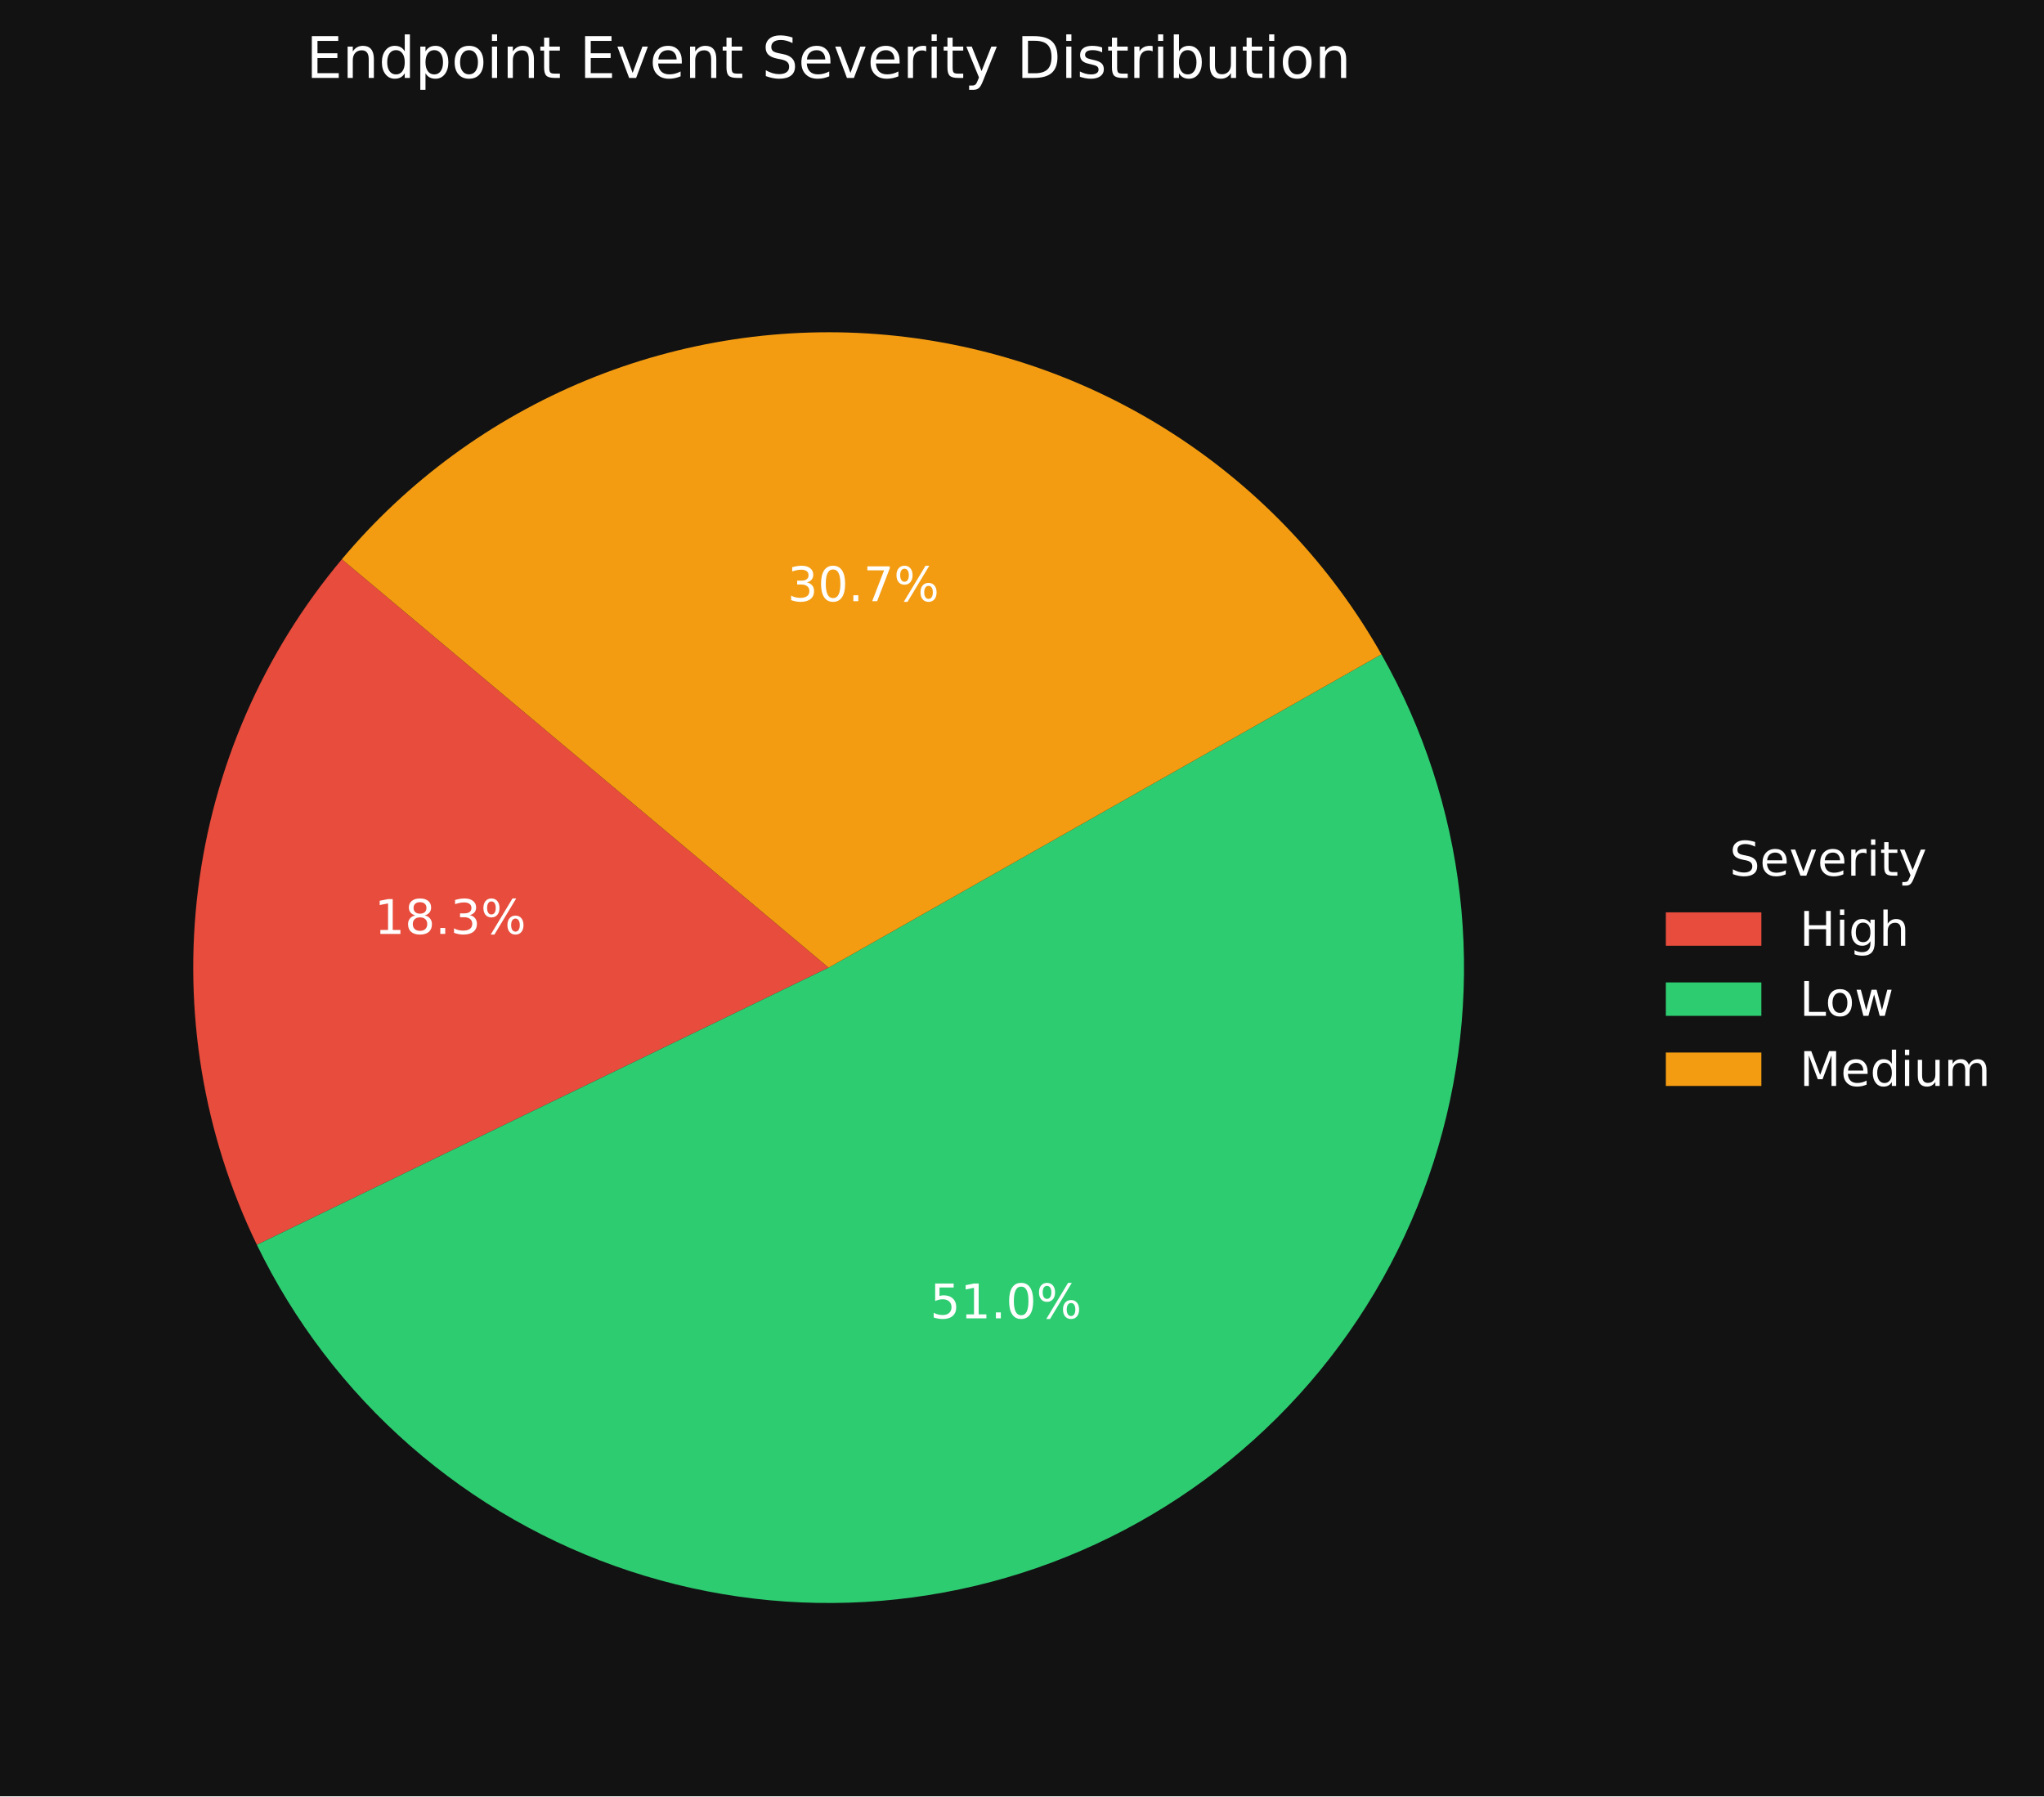
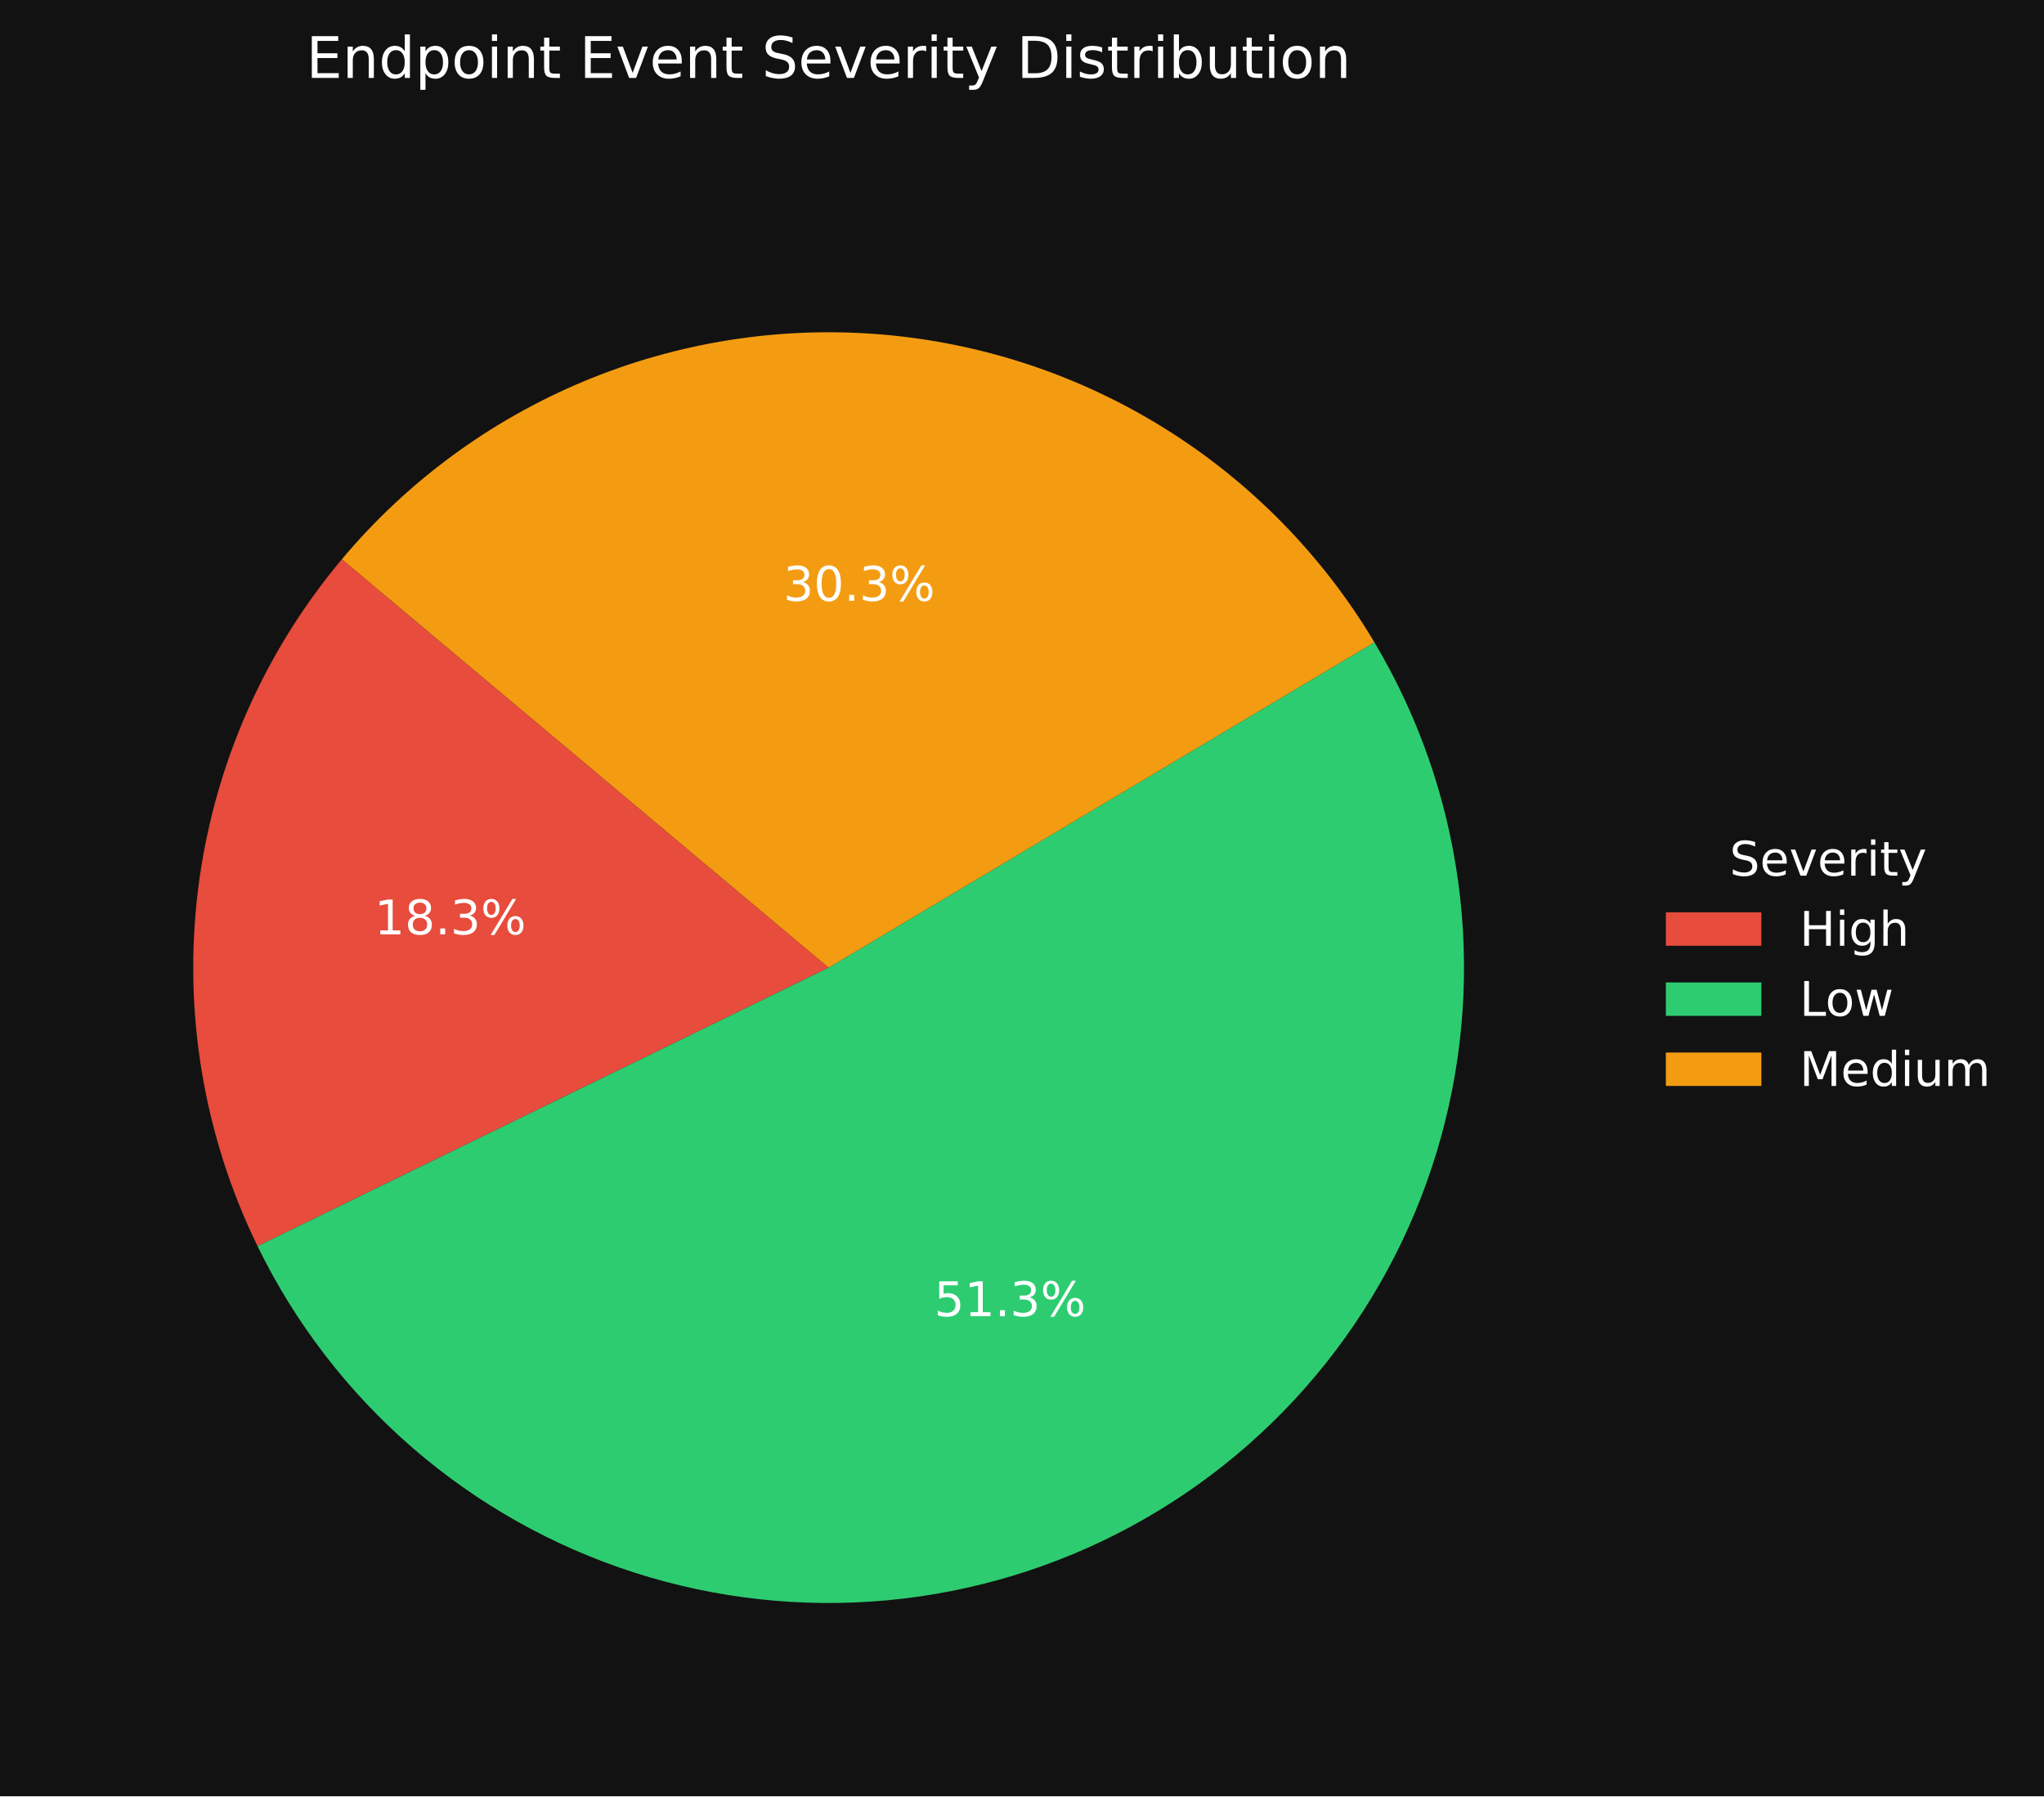
<svg xmlns="http://www.w3.org/2000/svg" xmlns:xlink="http://www.w3.org/1999/xlink" width="428.026pt" height="376.158pt" viewBox="0 0 428.026 376.158" version="1.1">
  <defs>
    <style type="text/css">*{stroke-linejoin: round; stroke-linecap: butt}</style>
  </defs>
  <g id="figure_1">
    <g id="patch_1">
      <path d="M 0 376.158  L 428.026 376.158  L 428.026 -0  L 0 -0  z " style="fill: #121212" />
    </g>
    <g id="axes_1">
      <g id="patch_2">
-         <path d="M 71.593 117.111  C 55.095 136.773 44.633 160.794 41.475 186.266  C 38.317 211.737 42.595 237.586 53.792 260.681  L 173.52 202.638  z " style="fill: #e74c3c" />
+         <path d="M 71.593 117.111  C 55.061 136.814 44.59 160.894 41.456 186.423  C 38.321 211.951 42.655 237.849 53.93 260.966  L 173.52 202.638  z " style="fill: #e74c3c" />
      </g>
      <g id="patch_3">
-         <path d="M 53.792 260.681  C 61.571 276.728 72.497 291.047 85.919 302.788  C 99.341 314.528 114.988 323.452 131.927 329.026  C 148.866 334.6 166.754 336.713 184.525 335.238  C 202.296 333.763 219.591 328.731 235.379 320.44  C 251.168 312.15 265.129 300.769 276.432 286.977  C 287.735 273.184 296.151 257.259 301.179 240.15  C 306.206 223.041 307.743 205.094 305.698 187.379  C 303.653 169.664 298.067 152.54 289.274 137.026  L 173.52 202.638  z " style="fill: #2ecc71" />
+         <path d="M 53.93 260.966  C 61.795 277.092 72.841 291.462 86.403 303.209  C 99.964 314.956 115.762 323.84 132.845 329.325  C 149.928 334.809 167.945 336.783 185.81 335.125  C 203.675 333.468 221.022 328.214 236.805 319.681  C 252.587 311.147 266.482 299.509 277.651 285.467  C 288.82 271.426 297.034 255.27 301.799 237.972  C 306.563 220.674 307.78 202.59 305.376 184.81  C 302.972 167.03 296.997 149.919 287.81 134.508  L 173.52 202.638  z " style="fill: #2ecc71" />
      </g>
      <g id="patch_4">
-         <path d="M 289.274 137.026  C 278.683 118.341 263.723 102.495 245.677 90.847  C 227.632 79.199 207.031 72.092 185.642 70.135  C 164.253 68.179 142.705 71.43 122.846 79.61  C 102.986 87.79 85.399 100.658 71.593 117.111  L 173.52 202.638  z " style="fill: #f39c12" />
+         <path d="M 287.81 134.508  C 276.938 116.27 261.857 100.897 243.832 89.677  C 225.807 78.458 205.355 71.714 184.191 70.011  C 163.027 68.308 141.76 71.695 122.173 79.889  C 102.586 88.082 85.241 100.847 71.593 117.111  L 173.52 202.638  z " style="fill: #f39c12" />
      </g>
      <g id="matplotlib.axis_1" />
      <g id="matplotlib.axis_2" />
      <g id="text_1">
-         <g style="fill: #ffffff" transform="translate(78.40951 195.574) scale(0.1 -0.1)">
+         <g style="fill: #ffffff" transform="translate(78.39787 195.6682) scale(0.1 -0.1)">
          <defs>
            <path id="DejaVuSans-31" d="M 794 531  L 1825 531  L 1825 4091  L 703 3866  L 703 4441  L 1819 4666  L 2450 4666  L 2450 531  L 3481 531  L 3481 0  L 794 0  L 794 531  z " transform="scale(0.015625)" />
            <path id="DejaVuSans-38" d="M 2034 2216  Q 1584 2216 1326 1975  Q 1069 1734 1069 1313  Q 1069 891 1326 650  Q 1584 409 2034 409  Q 2484 409 2743 651  Q 3003 894 3003 1313  Q 3003 1734 2745 1975  Q 2488 2216 2034 2216  z M 1403 2484  Q 997 2584 770 2862  Q 544 3141 544 3541  Q 544 4100 942 4425  Q 1341 4750 2034 4750  Q 2731 4750 3128 4425  Q 3525 4100 3525 3541  Q 3525 3141 3298 2862  Q 3072 2584 2669 2484  Q 3125 2378 3379 2068  Q 3634 1759 3634 1313  Q 3634 634 3220 271  Q 2806 -91 2034 -91  Q 1263 -91 848 271  Q 434 634 434 1313  Q 434 1759 690 2068  Q 947 2378 1403 2484  z M 1172 3481  Q 1172 3119 1398 2916  Q 1625 2713 2034 2713  Q 2441 2713 2670 2916  Q 2900 3119 2900 3481  Q 2900 3844 2670 4047  Q 2441 4250 2034 4250  Q 1625 4250 1398 4047  Q 1172 3844 1172 3481  z " transform="scale(0.015625)" />
            <path id="DejaVuSans-2e" d="M 684 794  L 1344 794  L 1344 0  L 684 0  L 684 794  z " transform="scale(0.015625)" />
            <path id="DejaVuSans-33" d="M 2597 2516  Q 3050 2419 3304 2112  Q 3559 1806 3559 1356  Q 3559 666 3084 287  Q 2609 -91 1734 -91  Q 1441 -91 1130 -33  Q 819 25 488 141  L 488 750  Q 750 597 1062 519  Q 1375 441 1716 441  Q 2309 441 2620 675  Q 2931 909 2931 1356  Q 2931 1769 2642 2001  Q 2353 2234 1838 2234  L 1294 2234  L 1294 2753  L 1863 2753  Q 2328 2753 2575 2939  Q 2822 3125 2822 3475  Q 2822 3834 2567 4026  Q 2313 4219 1838 4219  Q 1578 4219 1281 4162  Q 984 4106 628 3988  L 628 4550  Q 988 4650 1302 4700  Q 1616 4750 1894 4750  Q 2613 4750 3031 4423  Q 3450 4097 3450 3541  Q 3450 3153 3228 2886  Q 3006 2619 2597 2516  z " transform="scale(0.015625)" />
            <path id="DejaVuSans-25" d="M 4653 2053  Q 4381 2053 4226 1822  Q 4072 1591 4072 1178  Q 4072 772 4226 539  Q 4381 306 4653 306  Q 4919 306 5073 539  Q 5228 772 5228 1178  Q 5228 1588 5073 1820  Q 4919 2053 4653 2053  z M 4653 2450  Q 5147 2450 5437 2106  Q 5728 1763 5728 1178  Q 5728 594 5436 251  Q 5144 -91 4653 -91  Q 4153 -91 3862 251  Q 3572 594 3572 1178  Q 3572 1766 3864 2108  Q 4156 2450 4653 2450  z M 1428 4353  Q 1159 4353 1004 4120  Q 850 3888 850 3481  Q 850 3069 1003 2837  Q 1156 2606 1428 2606  Q 1700 2606 1854 2837  Q 2009 3069 2009 3481  Q 2009 3884 1853 4118  Q 1697 4353 1428 4353  z M 4250 4750  L 4750 4750  L 1831 -91  L 1331 -91  L 4250 4750  z M 1428 4750  Q 1922 4750 2215 4408  Q 2509 4066 2509 3481  Q 2509 2891 2217 2550  Q 1925 2209 1428 2209  Q 931 2209 642 2551  Q 353 2894 353 3481  Q 353 4063 643 4406  Q 934 4750 1428 4750  z " transform="scale(0.015625)" />
          </defs>
          <use xlink:href="#DejaVuSans-31" />
          <use xlink:href="#DejaVuSans-38" transform="translate(63.62305 0)" />
          <use xlink:href="#DejaVuSans-2e" transform="translate(127.2461 0)" />
          <use xlink:href="#DejaVuSans-33" transform="translate(159.0332 0)" />
          <use xlink:href="#DejaVuSans-25" transform="translate(222.6562 0)" />
        </g>
      </g>
      <g id="text_2">
-         <g style="fill: #ffffff" transform="translate(194.752 276.0787) scale(0.1 -0.1)">
+         <g style="fill: #ffffff" transform="translate(195.6072 275.623) scale(0.1 -0.1)">
          <defs>
            <path id="DejaVuSans-35" d="M 691 4666  L 3169 4666  L 3169 4134  L 1269 4134  L 1269 2991  Q 1406 3038 1543 3061  Q 1681 3084 1819 3084  Q 2600 3084 3056 2656  Q 3513 2228 3513 1497  Q 3513 744 3044 326  Q 2575 -91 1722 -91  Q 1428 -91 1123 -41  Q 819 9 494 109  L 494 744  Q 775 591 1075 516  Q 1375 441 1709 441  Q 2250 441 2565 725  Q 2881 1009 2881 1497  Q 2881 1984 2565 2268  Q 2250 2553 1709 2553  Q 1456 2553 1204 2497  Q 953 2441 691 2322  L 691 4666  z " transform="scale(0.015625)" />
-             <path id="DejaVuSans-30" d="M 2034 4250  Q 1547 4250 1301 3770  Q 1056 3291 1056 2328  Q 1056 1369 1301 889  Q 1547 409 2034 409  Q 2525 409 2770 889  Q 3016 1369 3016 2328  Q 3016 3291 2770 3770  Q 2525 4250 2034 4250  z M 2034 4750  Q 2819 4750 3233 4129  Q 3647 3509 3647 2328  Q 3647 1150 3233 529  Q 2819 -91 2034 -91  Q 1250 -91 836 529  Q 422 1150 422 2328  Q 422 3509 836 4129  Q 1250 4750 2034 4750  z " transform="scale(0.015625)" />
          </defs>
          <use xlink:href="#DejaVuSans-35" />
          <use xlink:href="#DejaVuSans-31" transform="translate(63.62305 0)" />
          <use xlink:href="#DejaVuSans-2e" transform="translate(127.2461 0)" />
-           <use xlink:href="#DejaVuSans-30" transform="translate(159.0332 0)" />
+           <use xlink:href="#DejaVuSans-33" transform="translate(159.0332 0)" />
          <use xlink:href="#DejaVuSans-25" transform="translate(222.6562 0)" />
        </g>
      </g>
      <g id="text_3">
-         <g style="fill: #ffffff" transform="translate(164.9098 125.8959) scale(0.1 -0.1)">
+         <g style="fill: #ffffff" transform="translate(164.039 125.8211) scale(0.1 -0.1)">
          <defs>
-             <path id="DejaVuSans-37" d="M 525 4666  L 3525 4666  L 3525 4397  L 1831 0  L 1172 0  L 2766 4134  L 525 4134  L 525 4666  z " transform="scale(0.015625)" />
+             <path id="DejaVuSans-30" d="M 2034 4250  Q 1547 4250 1301 3770  Q 1056 3291 1056 2328  Q 1056 1369 1301 889  Q 1547 409 2034 409  Q 2525 409 2770 889  Q 3016 1369 3016 2328  Q 3016 3291 2770 3770  Q 2525 4250 2034 4250  z M 2034 4750  Q 2819 4750 3233 4129  Q 3647 3509 3647 2328  Q 3647 1150 3233 529  Q 2819 -91 2034 -91  Q 1250 -91 836 529  Q 422 1150 422 2328  Q 422 3509 836 4129  Q 1250 4750 2034 4750  z " transform="scale(0.015625)" />
          </defs>
          <use xlink:href="#DejaVuSans-33" />
          <use xlink:href="#DejaVuSans-30" transform="translate(63.62305 0)" />
          <use xlink:href="#DejaVuSans-2e" transform="translate(127.2461 0)" />
-           <use xlink:href="#DejaVuSans-37" transform="translate(159.0332 0)" />
+           <use xlink:href="#DejaVuSans-33" transform="translate(159.0332 0)" />
          <use xlink:href="#DejaVuSans-25" transform="translate(222.6562 0)" />
        </g>
      </g>
      <g id="text_4">
        <g style="fill: #ffffff" transform="translate(64.12219 16.31812) scale(0.12 -0.12)">
          <defs>
            <path id="DejaVuSans-45" d="M 628 4666  L 3578 4666  L 3578 4134  L 1259 4134  L 1259 2753  L 3481 2753  L 3481 2222  L 1259 2222  L 1259 531  L 3634 531  L 3634 0  L 628 0  L 628 4666  z " transform="scale(0.015625)" />
            <path id="DejaVuSans-6e" d="M 3513 2113  L 3513 0  L 2938 0  L 2938 2094  Q 2938 2591 2744 2837  Q 2550 3084 2163 3084  Q 1697 3084 1428 2787  Q 1159 2491 1159 1978  L 1159 0  L 581 0  L 581 3500  L 1159 3500  L 1159 2956  Q 1366 3272 1645 3428  Q 1925 3584 2291 3584  Q 2894 3584 3203 3211  Q 3513 2838 3513 2113  z " transform="scale(0.015625)" />
            <path id="DejaVuSans-64" d="M 2906 2969  L 2906 4863  L 3481 4863  L 3481 0  L 2906 0  L 2906 525  Q 2725 213 2448 61  Q 2172 -91 1784 -91  Q 1150 -91 751 415  Q 353 922 353 1747  Q 353 2572 751 3078  Q 1150 3584 1784 3584  Q 2172 3584 2448 3432  Q 2725 3281 2906 2969  z M 947 1747  Q 947 1113 1208 752  Q 1469 391 1925 391  Q 2381 391 2643 752  Q 2906 1113 2906 1747  Q 2906 2381 2643 2742  Q 2381 3103 1925 3103  Q 1469 3103 1208 2742  Q 947 2381 947 1747  z " transform="scale(0.015625)" />
            <path id="DejaVuSans-70" d="M 1159 525  L 1159 -1331  L 581 -1331  L 581 3500  L 1159 3500  L 1159 2969  Q 1341 3281 1617 3432  Q 1894 3584 2278 3584  Q 2916 3584 3314 3078  Q 3713 2572 3713 1747  Q 3713 922 3314 415  Q 2916 -91 2278 -91  Q 1894 -91 1617 61  Q 1341 213 1159 525  z M 3116 1747  Q 3116 2381 2855 2742  Q 2594 3103 2138 3103  Q 1681 3103 1420 2742  Q 1159 2381 1159 1747  Q 1159 1113 1420 752  Q 1681 391 2138 391  Q 2594 391 2855 752  Q 3116 1113 3116 1747  z " transform="scale(0.015625)" />
            <path id="DejaVuSans-6f" d="M 1959 3097  Q 1497 3097 1228 2736  Q 959 2375 959 1747  Q 959 1119 1226 758  Q 1494 397 1959 397  Q 2419 397 2687 759  Q 2956 1122 2956 1747  Q 2956 2369 2687 2733  Q 2419 3097 1959 3097  z M 1959 3584  Q 2709 3584 3137 3096  Q 3566 2609 3566 1747  Q 3566 888 3137 398  Q 2709 -91 1959 -91  Q 1206 -91 779 398  Q 353 888 353 1747  Q 353 2609 779 3096  Q 1206 3584 1959 3584  z " transform="scale(0.015625)" />
            <path id="DejaVuSans-69" d="M 603 3500  L 1178 3500  L 1178 0  L 603 0  L 603 3500  z M 603 4863  L 1178 4863  L 1178 4134  L 603 4134  L 603 4863  z " transform="scale(0.015625)" />
            <path id="DejaVuSans-74" d="M 1172 4494  L 1172 3500  L 2356 3500  L 2356 3053  L 1172 3053  L 1172 1153  Q 1172 725 1289 603  Q 1406 481 1766 481  L 2356 481  L 2356 0  L 1766 0  Q 1100 0 847 248  Q 594 497 594 1153  L 594 3053  L 172 3053  L 172 3500  L 594 3500  L 594 4494  L 1172 4494  z " transform="scale(0.015625)" />
            <path id="DejaVuSans-20" transform="scale(0.015625)" />
            <path id="DejaVuSans-76" d="M 191 3500  L 800 3500  L 1894 563  L 2988 3500  L 3597 3500  L 2284 0  L 1503 0  L 191 3500  z " transform="scale(0.015625)" />
            <path id="DejaVuSans-65" d="M 3597 1894  L 3597 1613  L 953 1613  Q 991 1019 1311 708  Q 1631 397 2203 397  Q 2534 397 2845 478  Q 3156 559 3463 722  L 3463 178  Q 3153 47 2828 -22  Q 2503 -91 2169 -91  Q 1331 -91 842 396  Q 353 884 353 1716  Q 353 2575 817 3079  Q 1281 3584 2069 3584  Q 2775 3584 3186 3129  Q 3597 2675 3597 1894  z M 3022 2063  Q 3016 2534 2758 2815  Q 2500 3097 2075 3097  Q 1594 3097 1305 2825  Q 1016 2553 972 2059  L 3022 2063  z " transform="scale(0.015625)" />
            <path id="DejaVuSans-53" d="M 3425 4513  L 3425 3897  Q 3066 4069 2747 4153  Q 2428 4238 2131 4238  Q 1616 4238 1336 4038  Q 1056 3838 1056 3469  Q 1056 3159 1242 3001  Q 1428 2844 1947 2747  L 2328 2669  Q 3034 2534 3370 2195  Q 3706 1856 3706 1288  Q 3706 609 3251 259  Q 2797 -91 1919 -91  Q 1588 -91 1214 -16  Q 841 59 441 206  L 441 856  Q 825 641 1194 531  Q 1563 422 1919 422  Q 2459 422 2753 634  Q 3047 847 3047 1241  Q 3047 1584 2836 1778  Q 2625 1972 2144 2069  L 1759 2144  Q 1053 2284 737 2584  Q 422 2884 422 3419  Q 422 4038 858 4394  Q 1294 4750 2059 4750  Q 2388 4750 2728 4690  Q 3069 4631 3425 4513  z " transform="scale(0.015625)" />
            <path id="DejaVuSans-72" d="M 2631 2963  Q 2534 3019 2420 3045  Q 2306 3072 2169 3072  Q 1681 3072 1420 2755  Q 1159 2438 1159 1844  L 1159 0  L 581 0  L 581 3500  L 1159 3500  L 1159 2956  Q 1341 3275 1631 3429  Q 1922 3584 2338 3584  Q 2397 3584 2469 3576  Q 2541 3569 2628 3553  L 2631 2963  z " transform="scale(0.015625)" />
            <path id="DejaVuSans-79" d="M 2059 -325  Q 1816 -950 1584 -1140  Q 1353 -1331 966 -1331  L 506 -1331  L 506 -850  L 844 -850  Q 1081 -850 1212 -737  Q 1344 -625 1503 -206  L 1606 56  L 191 3500  L 800 3500  L 1894 763  L 2988 3500  L 3597 3500  L 2059 -325  z " transform="scale(0.015625)" />
            <path id="DejaVuSans-44" d="M 1259 4147  L 1259 519  L 2022 519  Q 2988 519 3436 956  Q 3884 1394 3884 2338  Q 3884 3275 3436 3711  Q 2988 4147 2022 4147  L 1259 4147  z M 628 4666  L 1925 4666  Q 3281 4666 3915 4102  Q 4550 3538 4550 2338  Q 4550 1131 3912 565  Q 3275 0 1925 0  L 628 0  L 628 4666  z " transform="scale(0.015625)" />
            <path id="DejaVuSans-73" d="M 2834 3397  L 2834 2853  Q 2591 2978 2328 3040  Q 2066 3103 1784 3103  Q 1356 3103 1142 2972  Q 928 2841 928 2578  Q 928 2378 1081 2264  Q 1234 2150 1697 2047  L 1894 2003  Q 2506 1872 2764 1633  Q 3022 1394 3022 966  Q 3022 478 2636 193  Q 2250 -91 1575 -91  Q 1294 -91 989 -36  Q 684 19 347 128  L 347 722  Q 666 556 975 473  Q 1284 391 1588 391  Q 1994 391 2212 530  Q 2431 669 2431 922  Q 2431 1156 2273 1281  Q 2116 1406 1581 1522  L 1381 1569  Q 847 1681 609 1914  Q 372 2147 372 2553  Q 372 3047 722 3315  Q 1072 3584 1716 3584  Q 2034 3584 2315 3537  Q 2597 3491 2834 3397  z " transform="scale(0.015625)" />
            <path id="DejaVuSans-62" d="M 3116 1747  Q 3116 2381 2855 2742  Q 2594 3103 2138 3103  Q 1681 3103 1420 2742  Q 1159 2381 1159 1747  Q 1159 1113 1420 752  Q 1681 391 2138 391  Q 2594 391 2855 752  Q 3116 1113 3116 1747  z M 1159 2969  Q 1341 3281 1617 3432  Q 1894 3584 2278 3584  Q 2916 3584 3314 3078  Q 3713 2572 3713 1747  Q 3713 922 3314 415  Q 2916 -91 2278 -91  Q 1894 -91 1617 61  Q 1341 213 1159 525  L 1159 0  L 581 0  L 581 4863  L 1159 4863  L 1159 2969  z " transform="scale(0.015625)" />
            <path id="DejaVuSans-75" d="M 544 1381  L 544 3500  L 1119 3500  L 1119 1403  Q 1119 906 1312 657  Q 1506 409 1894 409  Q 2359 409 2629 706  Q 2900 1003 2900 1516  L 2900 3500  L 3475 3500  L 3475 0  L 2900 0  L 2900 538  Q 2691 219 2414 64  Q 2138 -91 1772 -91  Q 1169 -91 856 284  Q 544 659 544 1381  z M 1991 3584  L 1991 3584  z " transform="scale(0.015625)" />
          </defs>
          <use xlink:href="#DejaVuSans-45" />
          <use xlink:href="#DejaVuSans-6e" transform="translate(63.18359 0)" />
          <use xlink:href="#DejaVuSans-64" transform="translate(126.5625 0)" />
          <use xlink:href="#DejaVuSans-70" transform="translate(190.0391 0)" />
          <use xlink:href="#DejaVuSans-6f" transform="translate(253.5156 0)" />
          <use xlink:href="#DejaVuSans-69" transform="translate(314.6973 0)" />
          <use xlink:href="#DejaVuSans-6e" transform="translate(342.4805 0)" />
          <use xlink:href="#DejaVuSans-74" transform="translate(405.8594 0)" />
          <use xlink:href="#DejaVuSans-20" transform="translate(445.0684 0)" />
          <use xlink:href="#DejaVuSans-45" transform="translate(476.8555 0)" />
          <use xlink:href="#DejaVuSans-76" transform="translate(540.0391 0)" />
          <use xlink:href="#DejaVuSans-65" transform="translate(599.2188 0)" />
          <use xlink:href="#DejaVuSans-6e" transform="translate(660.7422 0)" />
          <use xlink:href="#DejaVuSans-74" transform="translate(724.1211 0)" />
          <use xlink:href="#DejaVuSans-20" transform="translate(763.3301 0)" />
          <use xlink:href="#DejaVuSans-53" transform="translate(795.1172 0)" />
          <use xlink:href="#DejaVuSans-65" transform="translate(858.5938 0)" />
          <use xlink:href="#DejaVuSans-76" transform="translate(920.1172 0)" />
          <use xlink:href="#DejaVuSans-65" transform="translate(979.2969 0)" />
          <use xlink:href="#DejaVuSans-72" transform="translate(1040.82 0)" />
          <use xlink:href="#DejaVuSans-69" transform="translate(1081.934 0)" />
          <use xlink:href="#DejaVuSans-74" transform="translate(1109.717 0)" />
          <use xlink:href="#DejaVuSans-79" transform="translate(1148.926 0)" />
          <use xlink:href="#DejaVuSans-20" transform="translate(1208.105 0)" />
          <use xlink:href="#DejaVuSans-44" transform="translate(1239.893 0)" />
          <use xlink:href="#DejaVuSans-69" transform="translate(1316.895 0)" />
          <use xlink:href="#DejaVuSans-73" transform="translate(1344.678 0)" />
          <use xlink:href="#DejaVuSans-74" transform="translate(1396.777 0)" />
          <use xlink:href="#DejaVuSans-72" transform="translate(1435.986 0)" />
          <use xlink:href="#DejaVuSans-69" transform="translate(1477.1 0)" />
          <use xlink:href="#DejaVuSans-62" transform="translate(1504.883 0)" />
          <use xlink:href="#DejaVuSans-75" transform="translate(1568.359 0)" />
          <use xlink:href="#DejaVuSans-74" transform="translate(1631.738 0)" />
          <use xlink:href="#DejaVuSans-69" transform="translate(1670.947 0)" />
          <use xlink:href="#DejaVuSans-6f" transform="translate(1698.73 0)" />
          <use xlink:href="#DejaVuSans-6e" transform="translate(1759.912 0)" />
        </g>
      </g>
      <g id="legend_1">
        <g id="text_5">
          <g style="fill: #ffffff" transform="translate(362.1822 183.3803) scale(0.1 -0.1)">
            <use xlink:href="#DejaVuSans-53" />
            <use xlink:href="#DejaVuSans-65" transform="translate(63.47656 0)" />
            <use xlink:href="#DejaVuSans-76" transform="translate(125 0)" />
            <use xlink:href="#DejaVuSans-65" transform="translate(184.1797 0)" />
            <use xlink:href="#DejaVuSans-72" transform="translate(245.7031 0)" />
            <use xlink:href="#DejaVuSans-69" transform="translate(286.8164 0)" />
            <use xlink:href="#DejaVuSans-74" transform="translate(314.5996 0)" />
            <use xlink:href="#DejaVuSans-79" transform="translate(353.8086 0)" />
          </g>
        </g>
        <g id="patch_5">
          <path d="M 348.84 198.058  L 368.84 198.058  L 368.84 191.058  L 348.84 191.058  z " style="fill: #e74c3c" />
        </g>
        <g id="text_6">
          <g style="fill: #ffffff" transform="translate(376.84 198.0584) scale(0.1 -0.1)">
            <defs>
              <path id="DejaVuSans-48" d="M 628 4666  L 1259 4666  L 1259 2753  L 3553 2753  L 3553 4666  L 4184 4666  L 4184 0  L 3553 0  L 3553 2222  L 1259 2222  L 1259 0  L 628 0  L 628 4666  z " transform="scale(0.015625)" />
              <path id="DejaVuSans-67" d="M 2906 1791  Q 2906 2416 2648 2759  Q 2391 3103 1925 3103  Q 1463 3103 1205 2759  Q 947 2416 947 1791  Q 947 1169 1205 825  Q 1463 481 1925 481  Q 2391 481 2648 825  Q 2906 1169 2906 1791  z M 3481 434  Q 3481 -459 3084 -895  Q 2688 -1331 1869 -1331  Q 1566 -1331 1297 -1286  Q 1028 -1241 775 -1147  L 775 -588  Q 1028 -725 1275 -790  Q 1522 -856 1778 -856  Q 2344 -856 2625 -561  Q 2906 -266 2906 331  L 2906 616  Q 2728 306 2450 153  Q 2172 0 1784 0  Q 1141 0 747 490  Q 353 981 353 1791  Q 353 2603 747 3093  Q 1141 3584 1784 3584  Q 2172 3584 2450 3431  Q 2728 3278 2906 2969  L 2906 3500  L 3481 3500  L 3481 434  z " transform="scale(0.015625)" />
              <path id="DejaVuSans-68" d="M 3513 2113  L 3513 0  L 2938 0  L 2938 2094  Q 2938 2591 2744 2837  Q 2550 3084 2163 3084  Q 1697 3084 1428 2787  Q 1159 2491 1159 1978  L 1159 0  L 581 0  L 581 4863  L 1159 4863  L 1159 2956  Q 1366 3272 1645 3428  Q 1925 3584 2291 3584  Q 2894 3584 3203 3211  Q 3513 2838 3513 2113  z " transform="scale(0.015625)" />
            </defs>
            <use xlink:href="#DejaVuSans-48" />
            <use xlink:href="#DejaVuSans-69" transform="translate(75.19531 0)" />
            <use xlink:href="#DejaVuSans-67" transform="translate(102.9785 0)" />
            <use xlink:href="#DejaVuSans-68" transform="translate(166.4551 0)" />
          </g>
        </g>
        <g id="patch_6">
          <path d="M 348.84 212.737  L 368.84 212.737  L 368.84 205.737  L 348.84 205.737  z " style="fill: #2ecc71" />
        </g>
        <g id="text_7">
          <g style="fill: #ffffff" transform="translate(376.84 212.7366) scale(0.1 -0.1)">
            <defs>
              <path id="DejaVuSans-4c" d="M 628 4666  L 1259 4666  L 1259 531  L 3531 531  L 3531 0  L 628 0  L 628 4666  z " transform="scale(0.015625)" />
              <path id="DejaVuSans-77" d="M 269 3500  L 844 3500  L 1563 769  L 2278 3500  L 2956 3500  L 3675 769  L 4391 3500  L 4966 3500  L 4050 0  L 3372 0  L 2619 2869  L 1863 0  L 1184 0  L 269 3500  z " transform="scale(0.015625)" />
            </defs>
            <use xlink:href="#DejaVuSans-4c" />
            <use xlink:href="#DejaVuSans-6f" transform="translate(53.96289 0)" />
            <use xlink:href="#DejaVuSans-77" transform="translate(115.1445 0)" />
          </g>
        </g>
        <g id="patch_7">
          <path d="M 348.84 227.415  L 368.84 227.415  L 368.84 220.415  L 348.84 220.415  z " style="fill: #f39c12" />
        </g>
        <g id="text_8">
          <g style="fill: #ffffff" transform="translate(376.84 227.4147) scale(0.1 -0.1)">
            <defs>
              <path id="DejaVuSans-4d" d="M 628 4666  L 1569 4666  L 2759 1491  L 3956 4666  L 4897 4666  L 4897 0  L 4281 0  L 4281 4097  L 3078 897  L 2444 897  L 1241 4097  L 1241 0  L 628 0  L 628 4666  z " transform="scale(0.015625)" />
              <path id="DejaVuSans-6d" d="M 3328 2828  Q 3544 3216 3844 3400  Q 4144 3584 4550 3584  Q 5097 3584 5394 3201  Q 5691 2819 5691 2113  L 5691 0  L 5113 0  L 5113 2094  Q 5113 2597 4934 2840  Q 4756 3084 4391 3084  Q 3944 3084 3684 2787  Q 3425 2491 3425 1978  L 3425 0  L 2847 0  L 2847 2094  Q 2847 2600 2669 2842  Q 2491 3084 2119 3084  Q 1678 3084 1418 2786  Q 1159 2488 1159 1978  L 1159 0  L 581 0  L 581 3500  L 1159 3500  L 1159 2956  Q 1356 3278 1631 3431  Q 1906 3584 2284 3584  Q 2666 3584 2933 3390  Q 3200 3197 3328 2828  z " transform="scale(0.015625)" />
            </defs>
            <use xlink:href="#DejaVuSans-4d" />
            <use xlink:href="#DejaVuSans-65" transform="translate(86.2793 0)" />
            <use xlink:href="#DejaVuSans-64" transform="translate(147.8027 0)" />
            <use xlink:href="#DejaVuSans-69" transform="translate(211.2793 0)" />
            <use xlink:href="#DejaVuSans-75" transform="translate(239.0625 0)" />
            <use xlink:href="#DejaVuSans-6d" transform="translate(302.4414 0)" />
          </g>
        </g>
      </g>
    </g>
  </g>
</svg>
